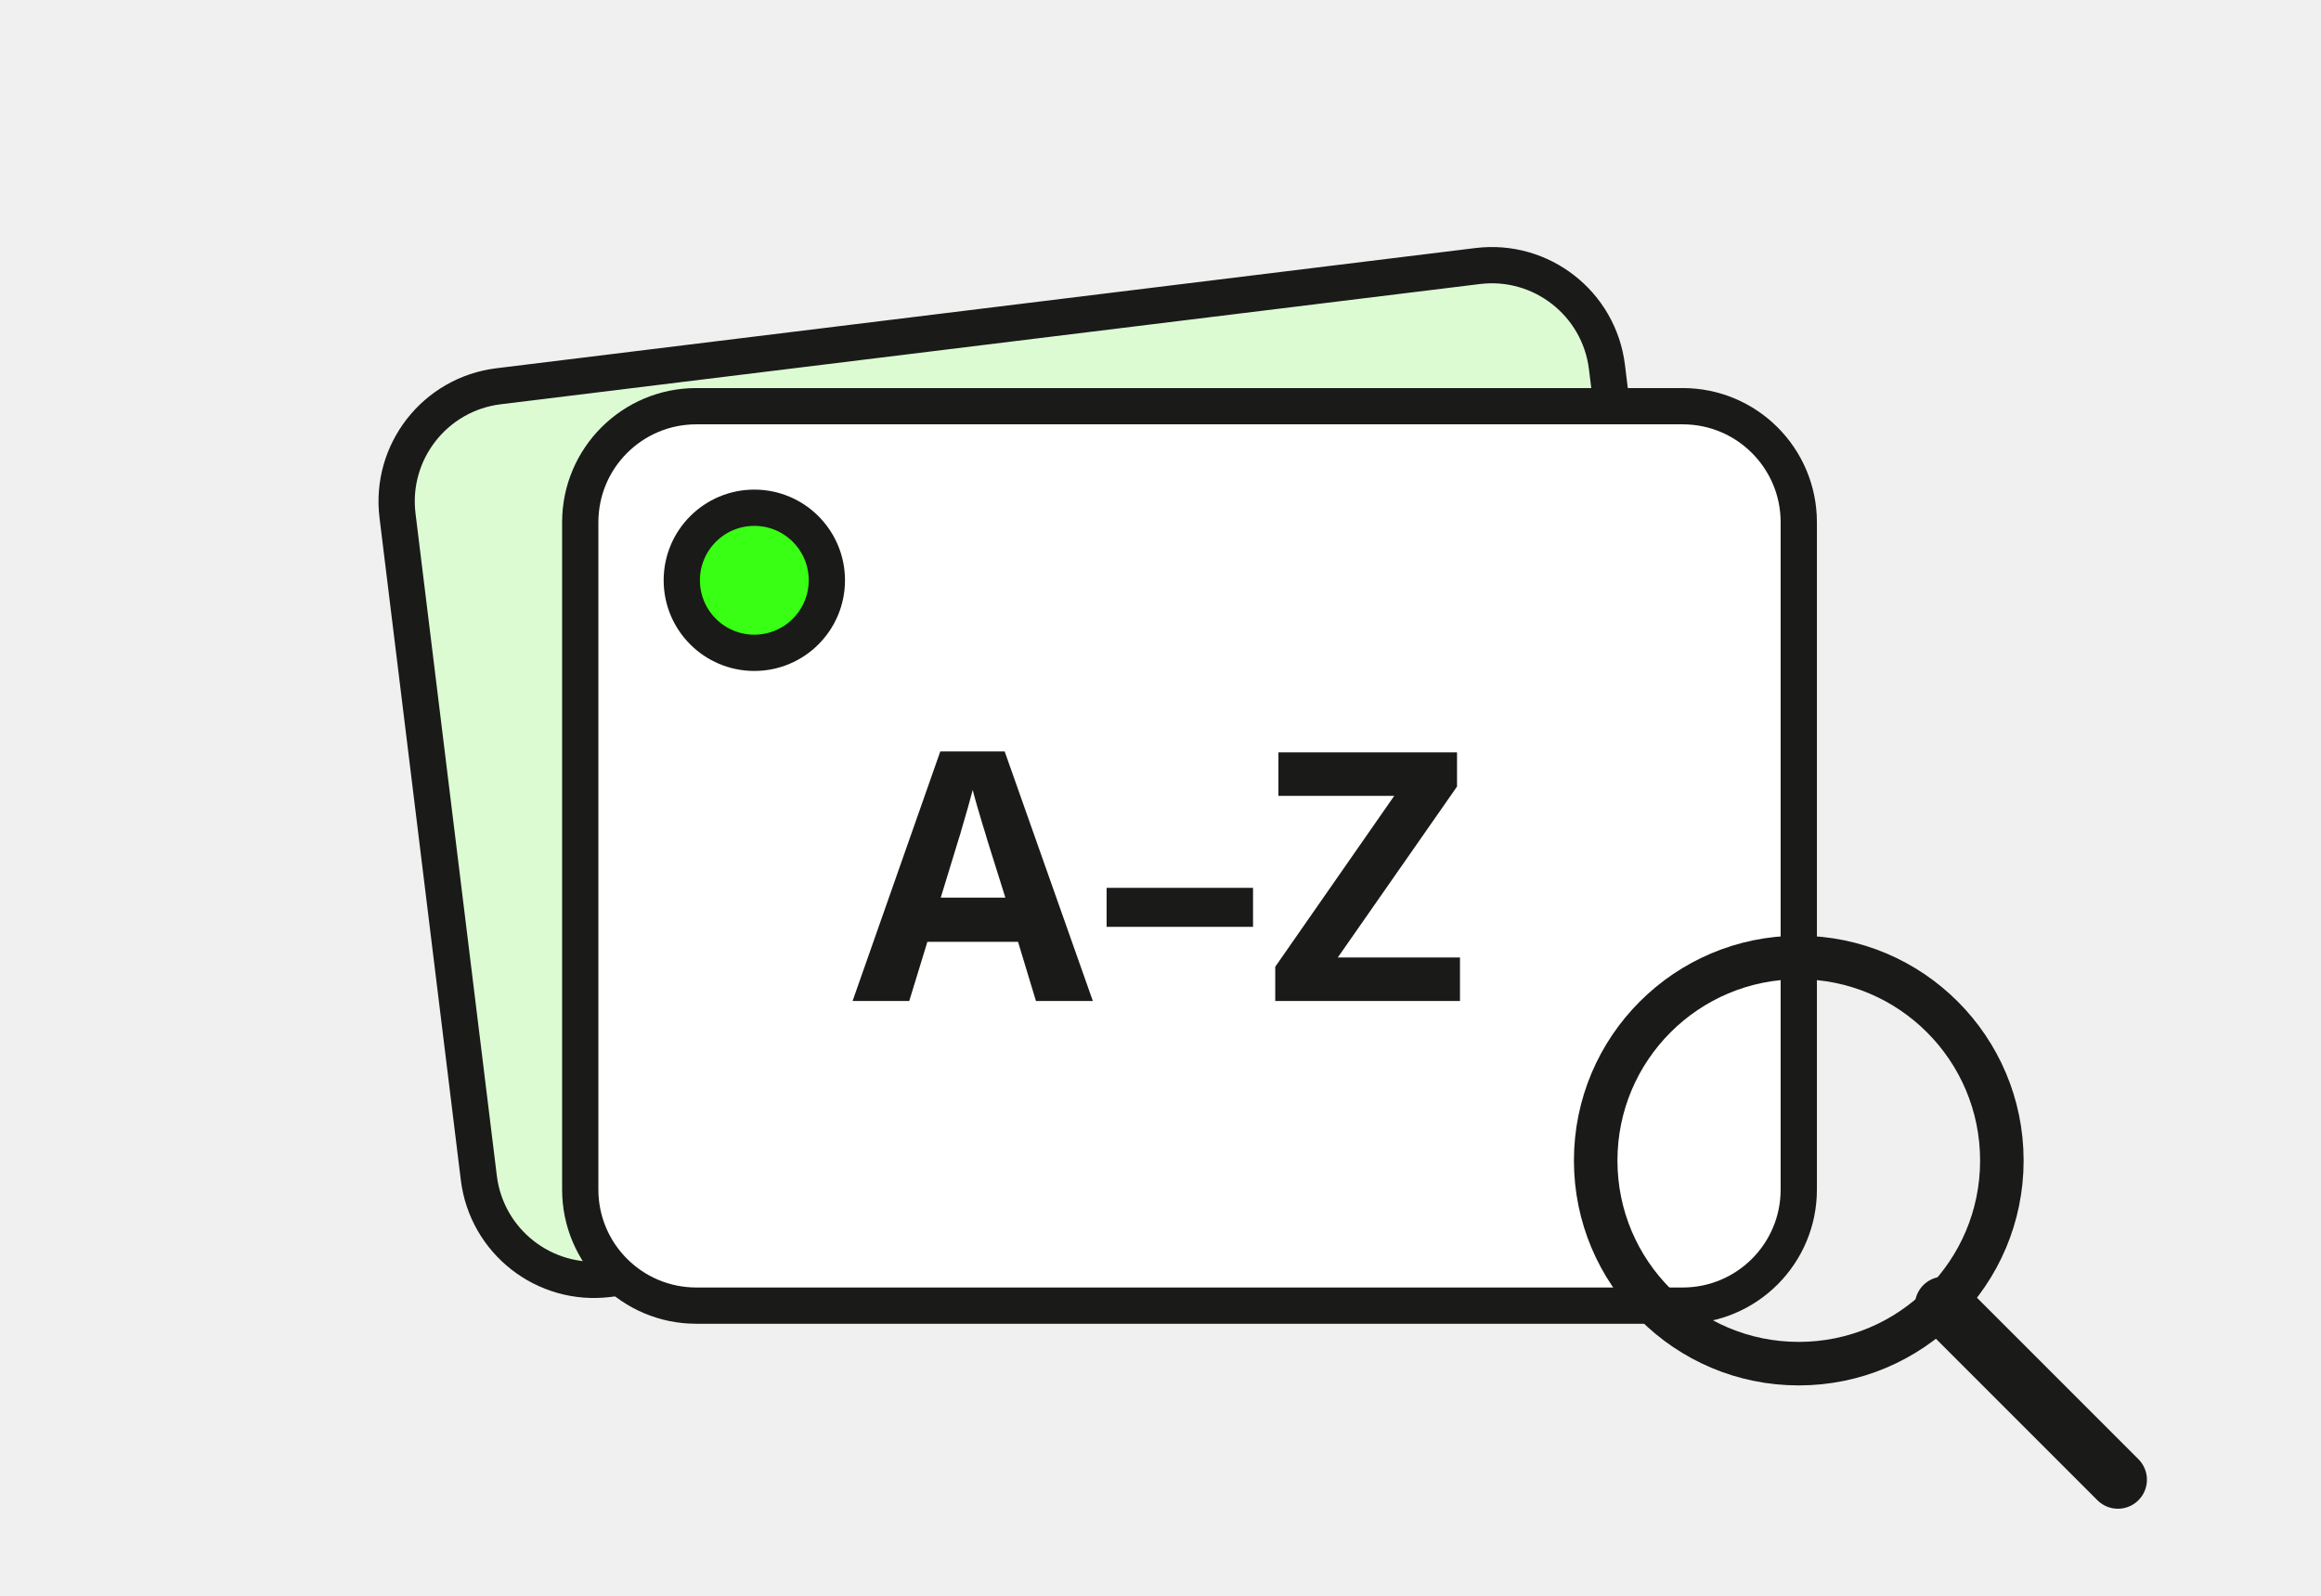
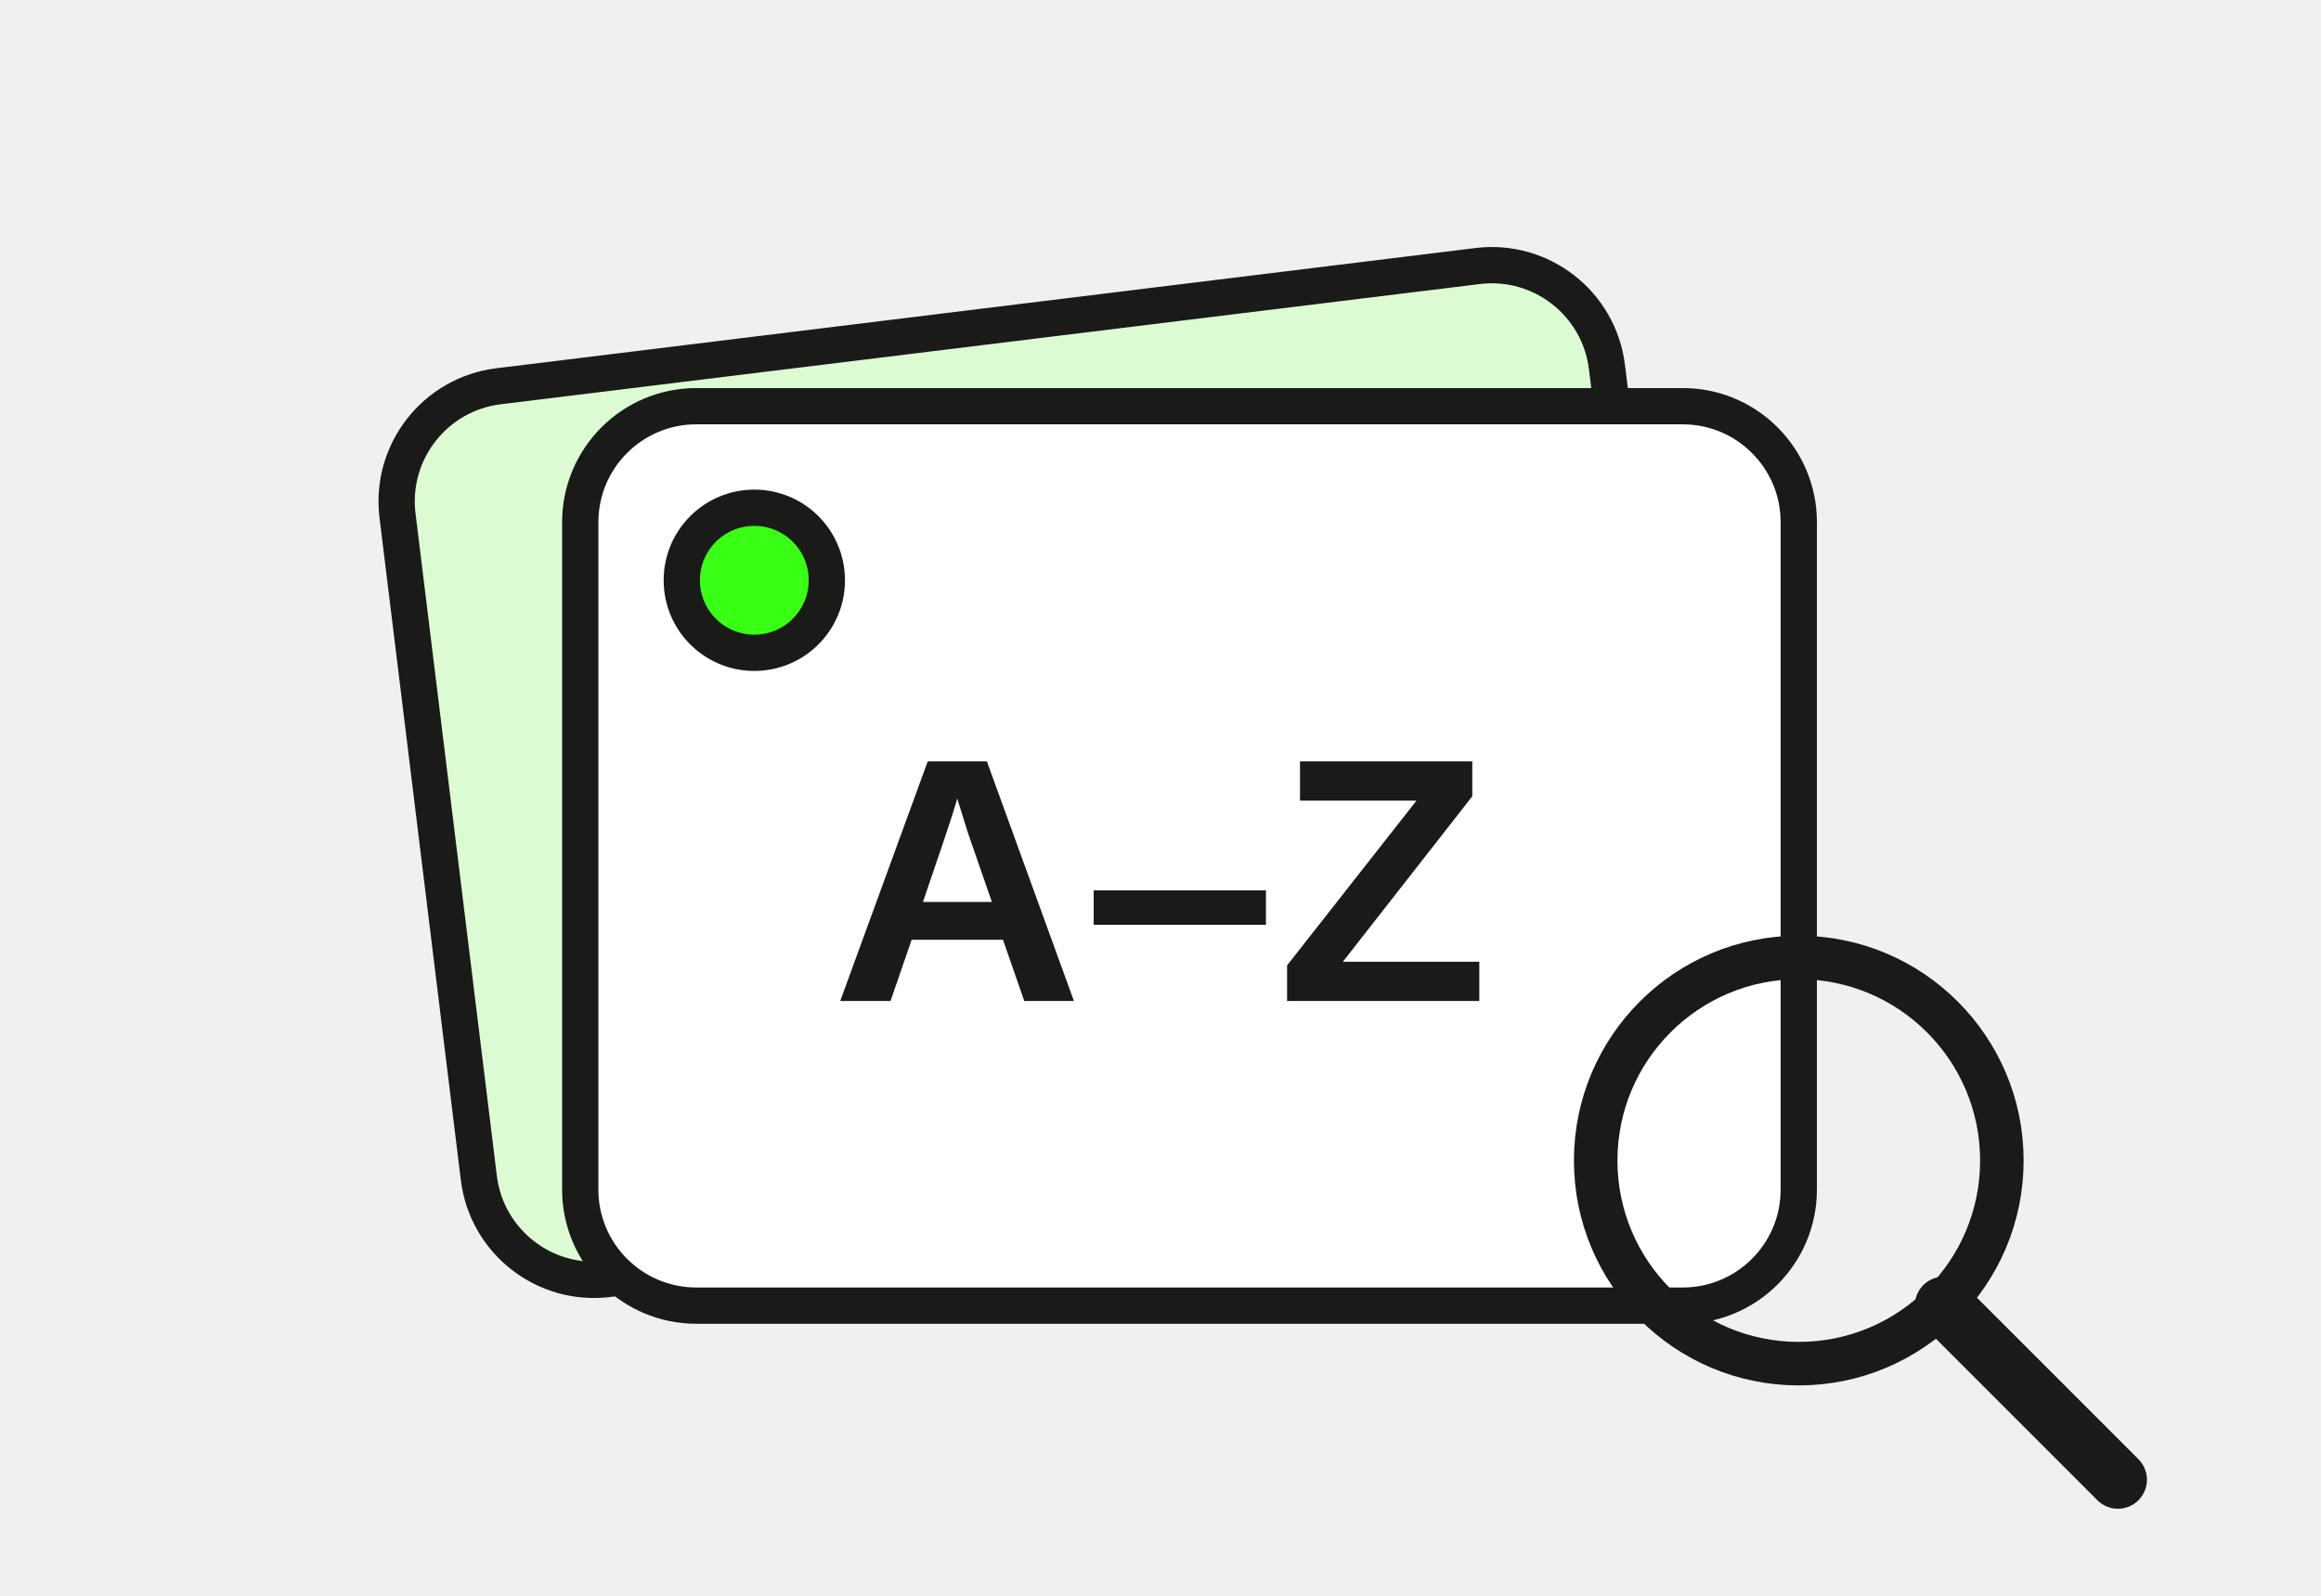
<svg xmlns="http://www.w3.org/2000/svg" viewBox="0 0 160 110" width="320" height="220" role="img" aria-label="Glossar">
  <g transform="rotate(-7 74 54)">
    <rect x="30" y="22" width="84" height="62" rx="8" fill="#DCFBD3" stroke="#1A1A19" stroke-width="2.5" stroke-linecap="round" stroke-linejoin="round" />
  </g>
  <rect x="40" y="28" width="84" height="62" rx="8" fill="#FFFFFF" stroke="#1A1A19" stroke-width="2.5" stroke-linecap="round" stroke-linejoin="round" />
-   <text x="80" y="69" text-anchor="middle" font-family="Manrope, sans-serif" font-weight="800" font-size="24" fill="#1A1A19">A–Z</text>
+   <text x="80" y="69" text-anchor="middle" font-family="'Source Sans 3', 'Helvetica Neue', Arial, sans-serif" font-weight="600" font-size="24" fill="#1A1A19">A–Z</text>
  <circle cx="124" cy="80" r="14" fill="none" stroke="#1A1A19" stroke-width="3" />
  <path d="M134 90L146 102" stroke="#1A1A19" stroke-width="4" stroke-linecap="round" />
  <circle cx="52" cy="40" r="5" fill="#39FF14" stroke="#1A1A19" stroke-width="2.5" stroke-linecap="round" stroke-linejoin="round" />
</svg>
